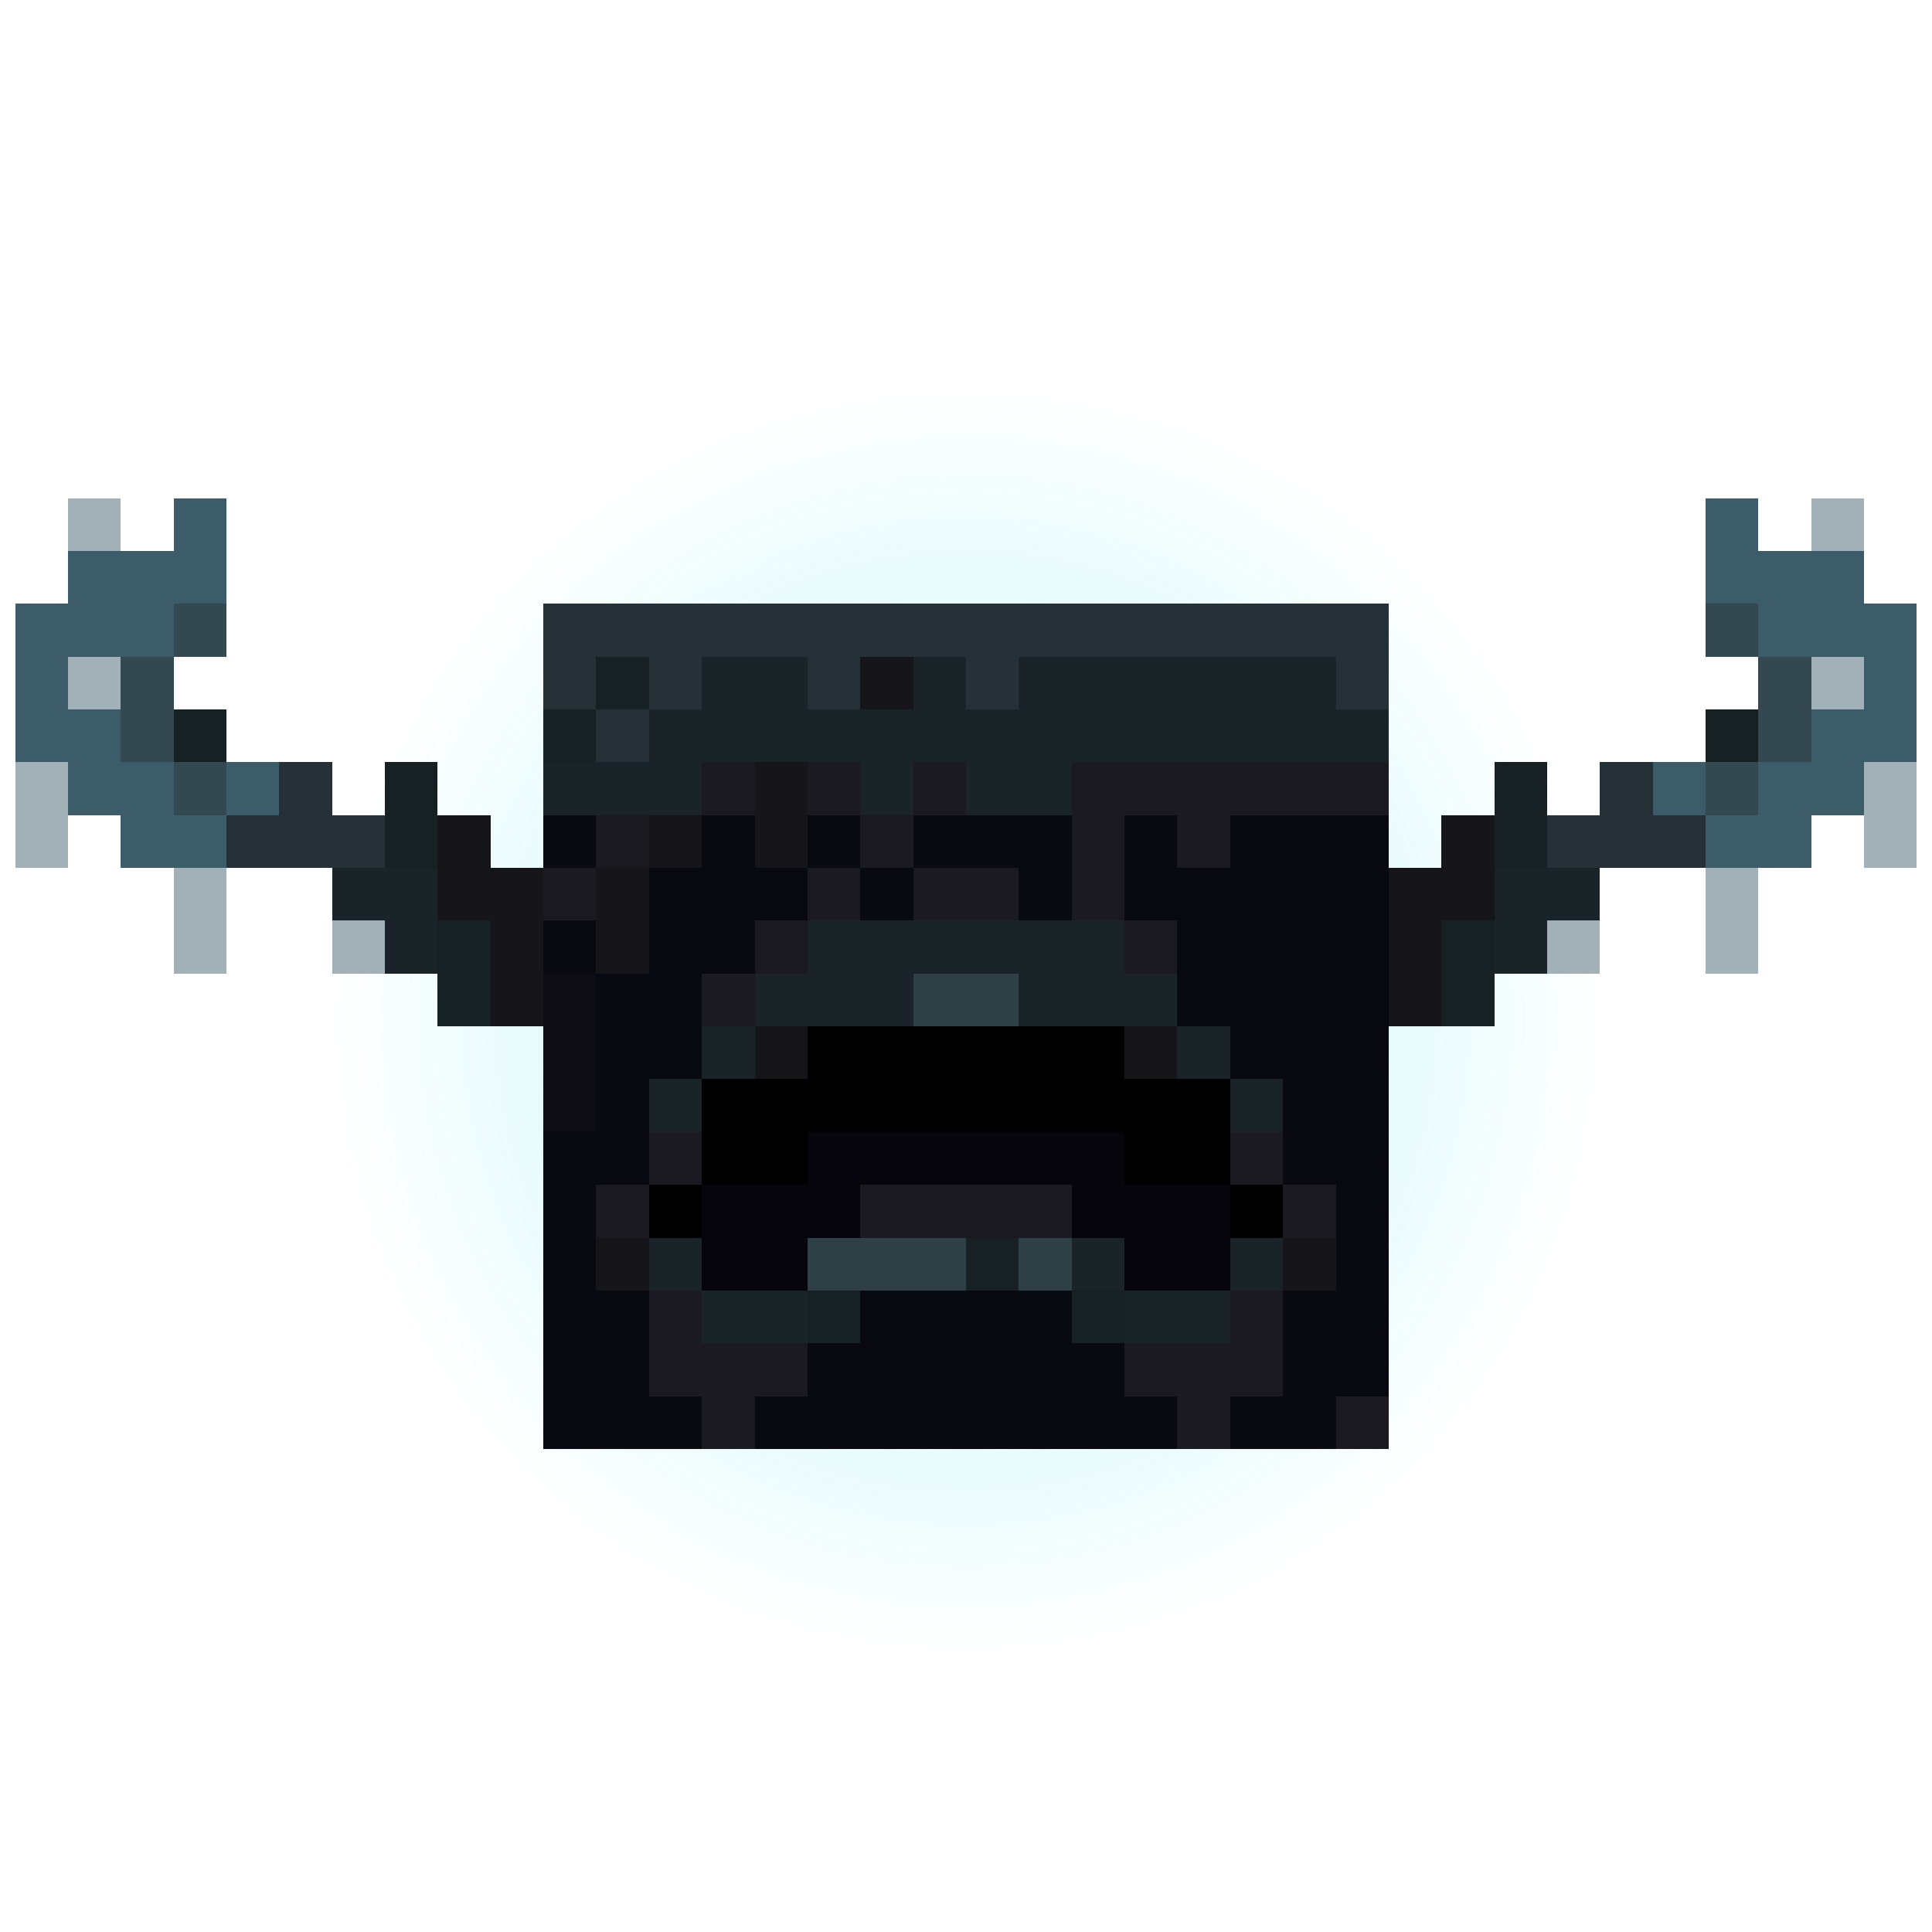
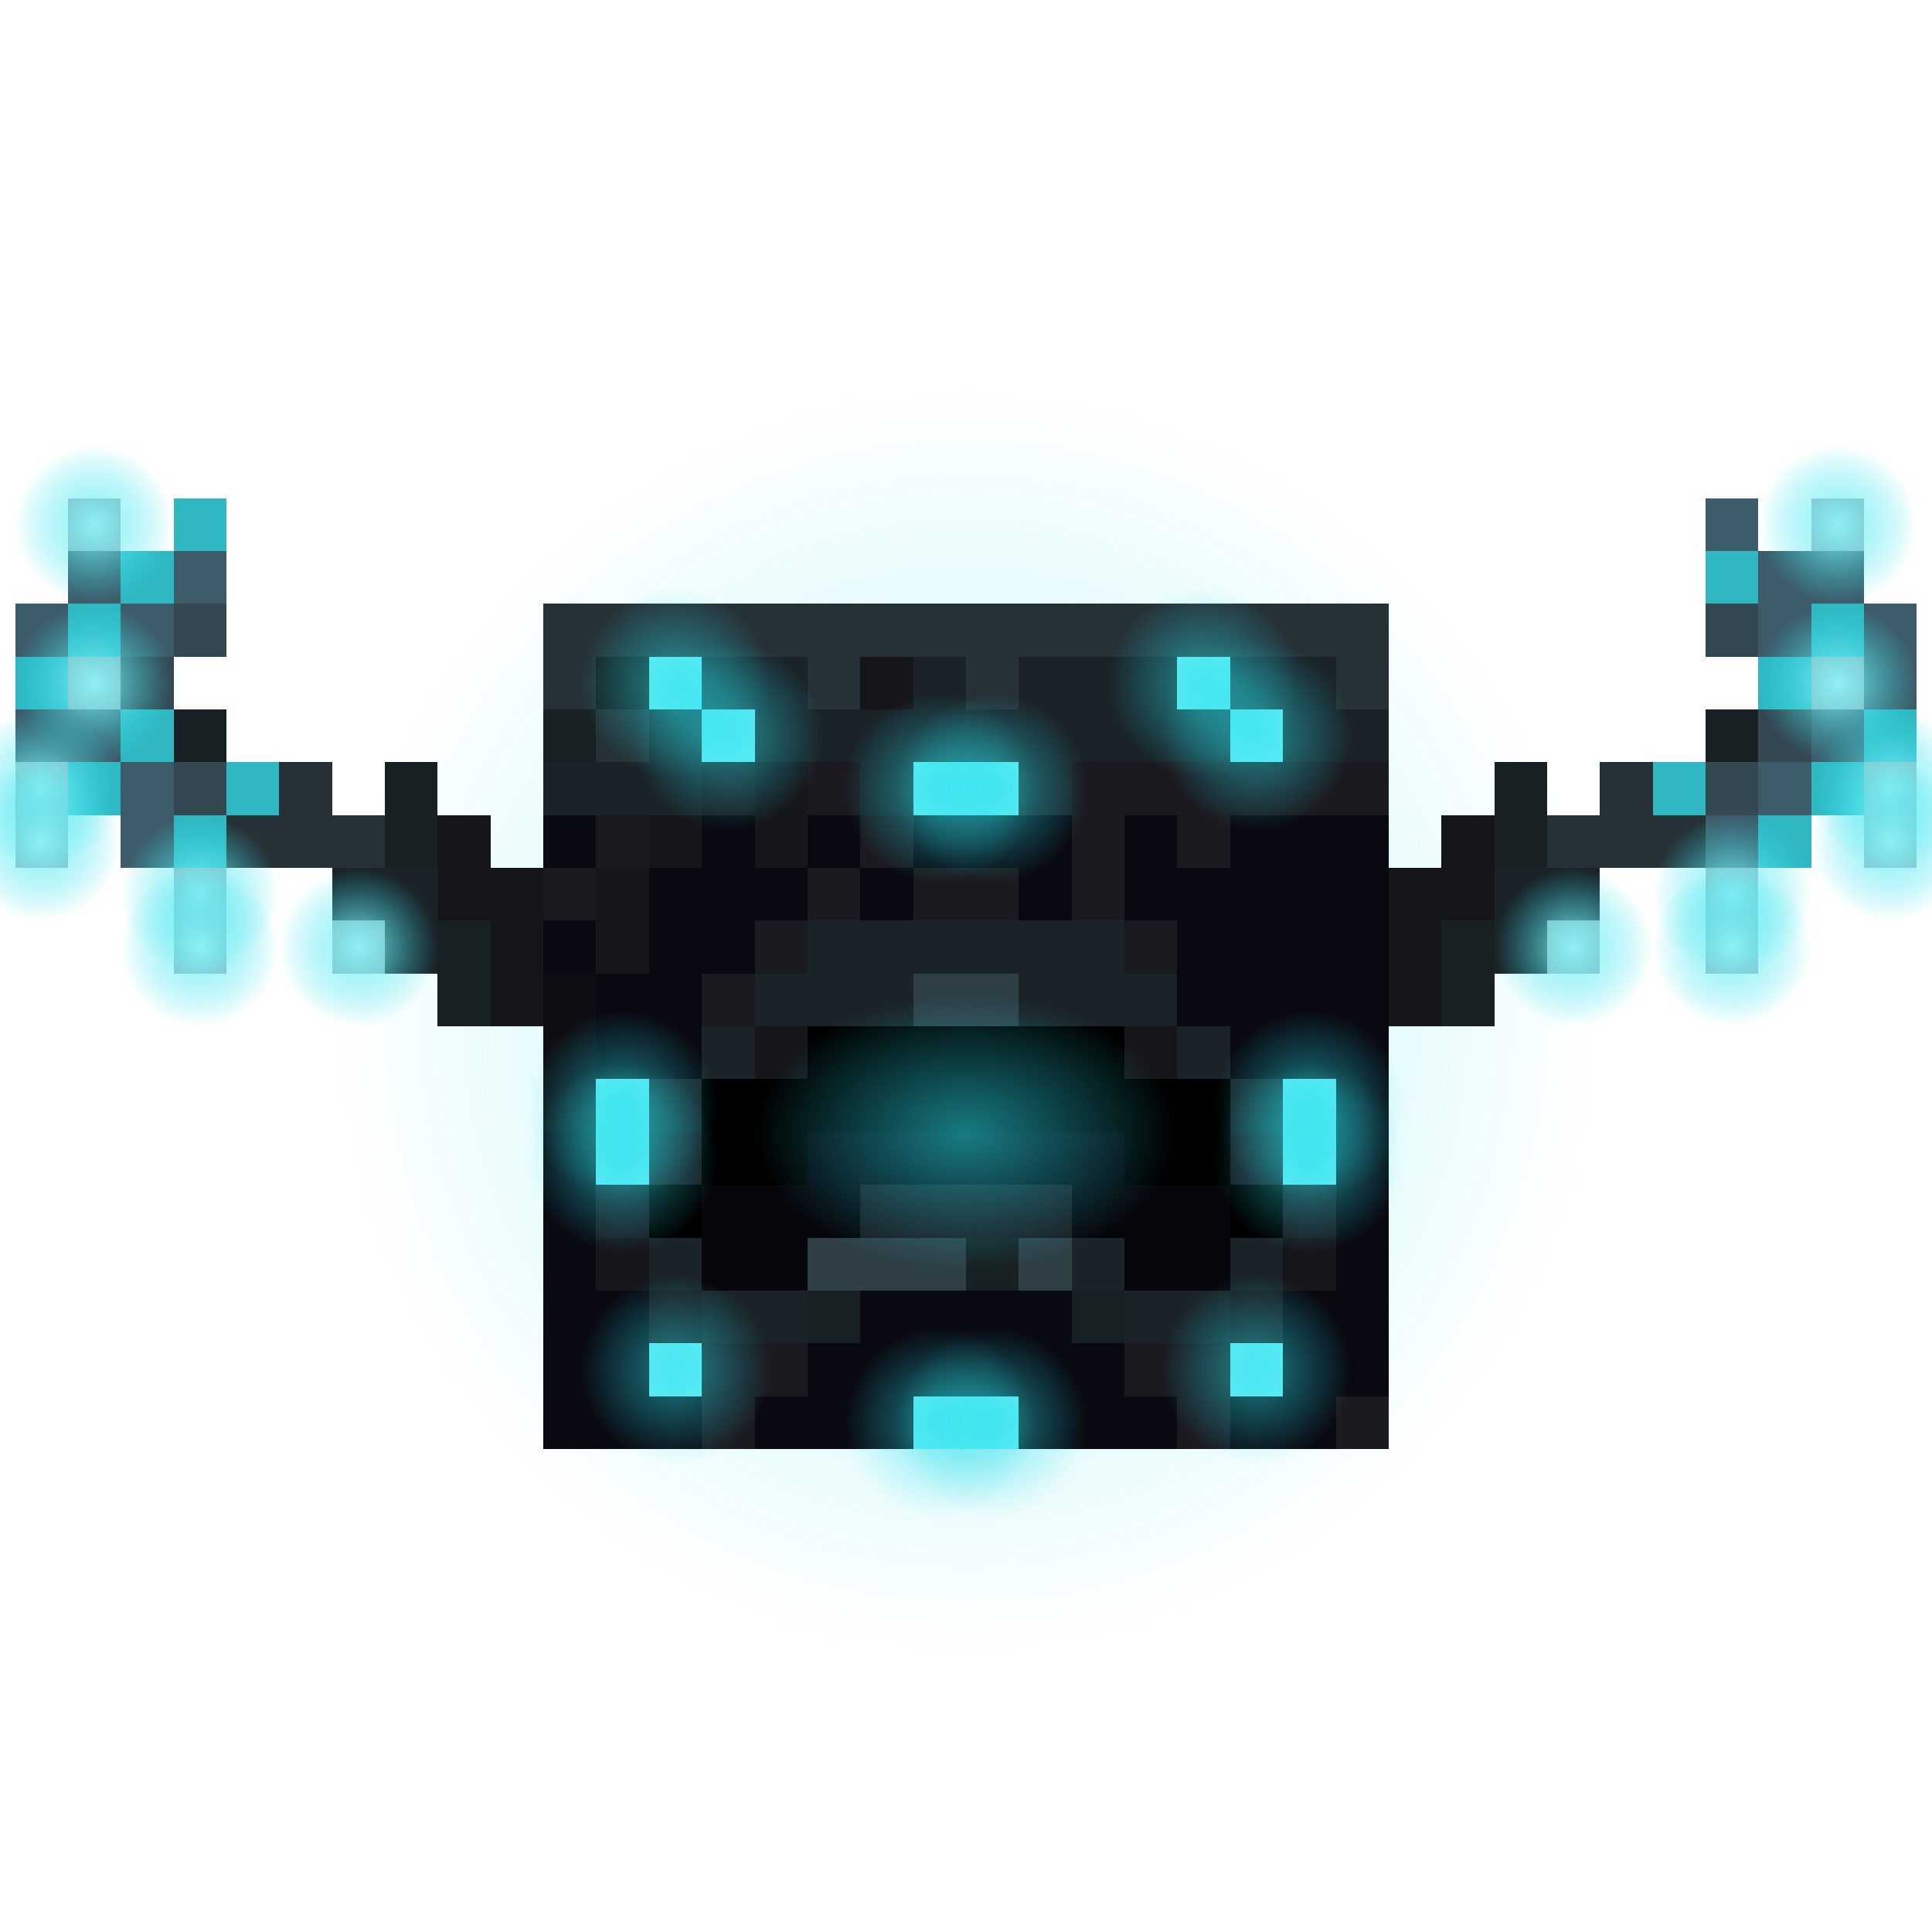
<svg xmlns="http://www.w3.org/2000/svg" width="256" height="256" version="1.1" viewBox="0 0 256 256">
  <defs>
    <linearGradient id="bg" x1="0" y1="0" x2="0" y2="1">
      <stop offset="0" stop-color="#123842" />
      <stop offset="1" stop-color="#050f12" />
    </linearGradient>
    <radialGradient id="halo" cx="0.5" cy="0.5" r="0.5">
      <stop offset="0" stop-color="#29dfeb" stop-opacity="0.35" />
      <stop offset="1" stop-color="#29dfeb" stop-opacity="0" />
    </radialGradient>
    <radialGradient id="earGlow" cx="0.5" cy="0.5" r="0.5">
      <stop offset="0" stop-color="#8ff6fb" stop-opacity="0.9" />
      <stop offset="1" stop-color="#29dfeb" stop-opacity="0" />
    </radialGradient>
    <linearGradient id="beam" x1="0" y1="1" x2="0" y2="0">
      <stop offset="0" stop-color="#3ff0f8" stop-opacity="0.75" />
      <stop offset="1" stop-color="#3ff0f8" stop-opacity="0" />
    </linearGradient>
    <radialGradient id="soulGlow" cx="0.5" cy="0.5" r="0.5">
      <stop offset="0" stop-color="#29dfeb" stop-opacity="0.55" />
      <stop offset="1" stop-color="#29dfeb" stop-opacity="0" />
    </radialGradient>
  </defs>
  <g shape-rendering="crispEdges">
    <circle cx="128" cy="135.3" r="84" fill="url(#halo)" />
    <rect x="9" y="66" width="7" height="7" fill="#a2b1b8" />
    <rect x="23" y="66" width="7" height="7" fill="#3d5c6a" />
    <rect x="226" y="66" width="7" height="7" fill="#3d5c6a" />
    <rect x="240" y="66" width="7" height="7" fill="#a2b1b8" />
    <rect x="9" y="73" width="21" height="7" fill="#3d5c6a" />
    <rect x="226" y="73" width="21" height="7" fill="#3d5c6a" />
    <rect x="2" y="80" width="21" height="7" fill="#3d5c6a" />
    <rect x="23" y="80" width="7" height="7" fill="#344852" />
    <rect x="72" y="80" width="112" height="7" fill="#263137" />
    <rect x="226" y="80" width="7" height="7" fill="#344852" />
    <rect x="233" y="80" width="21" height="7" fill="#3d5c6a" />
    <rect x="2" y="87" width="7" height="7" fill="#3d5c6a" />
    <rect x="9" y="87" width="7" height="7" fill="#a2b1b8" />
    <rect x="16" y="87" width="7" height="7" fill="#344852" />
    <rect x="72" y="87" width="7" height="7" fill="#263137" />
    <rect x="79" y="87" width="7" height="7" fill="#172123" />
    <rect x="86" y="87" width="7" height="7" fill="#263137" />
    <rect x="93" y="87" width="14" height="7" fill="#1a2328" />
    <rect x="107" y="87" width="7" height="7" fill="#263137" />
    <rect x="114" y="87" width="7" height="7" fill="#16151a" />
    <rect x="121" y="87" width="7" height="7" fill="#1a2328" />
    <rect x="128" y="87" width="7" height="7" fill="#263137" />
    <rect x="135" y="87" width="42" height="7" fill="#1a2328" />
    <rect x="177" y="87" width="7" height="7" fill="#263137" />
    <rect x="233" y="87" width="7" height="7" fill="#344852" />
    <rect x="240" y="87" width="7" height="7" fill="#a2b1b8" />
    <rect x="247" y="87" width="7" height="7" fill="#3d5c6a" />
    <rect x="2" y="94" width="14" height="7" fill="#3d5c6a" />
    <rect x="16" y="94" width="7" height="7" fill="#344852" />
    <rect x="23" y="94" width="7" height="7" fill="#172123" />
    <rect x="72" y="94" width="7" height="7" fill="#172123" />
    <rect x="79" y="94" width="7" height="7" fill="#263137" />
    <rect x="86" y="94" width="98" height="7" fill="#1a2328" />
    <rect x="226" y="94" width="7" height="7" fill="#172123" />
    <rect x="233" y="94" width="7" height="7" fill="#344852" />
    <rect x="240" y="94" width="14" height="7" fill="#3d5c6a" />
    <rect x="2" y="101" width="7" height="7" fill="#a2b1b8" />
    <rect x="9" y="101" width="14" height="7" fill="#3d5c6a" />
    <rect x="23" y="101" width="7" height="7" fill="#344852" />
    <rect x="30" y="101" width="7" height="7" fill="#3d5c6a" />
    <rect x="37" y="101" width="7" height="7" fill="#263137" />
    <rect x="51" y="101" width="7" height="7" fill="#172123" />
    <rect x="72" y="101" width="21" height="7" fill="#1a2328" />
    <rect x="93" y="101" width="7" height="7" fill="#1b1a20" />
    <rect x="100" y="101" width="7" height="7" fill="#16151a" />
    <rect x="107" y="101" width="7" height="7" fill="#1b1a20" />
    <rect x="114" y="101" width="7" height="7" fill="#1a2328" />
    <rect x="121" y="101" width="7" height="7" fill="#1b1a20" />
    <rect x="128" y="101" width="14" height="7" fill="#1a2328" />
    <rect x="142" y="101" width="42" height="7" fill="#1b1a20" />
    <rect x="198" y="101" width="7" height="7" fill="#172123" />
    <rect x="212" y="101" width="7" height="7" fill="#263137" />
    <rect x="219" y="101" width="7" height="7" fill="#3d5c6a" />
    <rect x="226" y="101" width="7" height="7" fill="#344852" />
    <rect x="233" y="101" width="14" height="7" fill="#3d5c6a" />
    <rect x="247" y="101" width="7" height="7" fill="#a2b1b8" />
    <rect x="2" y="108" width="7" height="7" fill="#a2b1b8" />
    <rect x="16" y="108" width="14" height="7" fill="#3d5c6a" />
    <rect x="30" y="108" width="21" height="7" fill="#263137" />
    <rect x="51" y="108" width="7" height="7" fill="#172123" />
    <rect x="58" y="108" width="7" height="7" fill="#16151a" />
    <rect x="72" y="108" width="7" height="7" fill="#090911" />
    <rect x="79" y="108" width="7" height="7" fill="#1b1a20" />
    <rect x="86" y="108" width="7" height="7" fill="#16151a" />
    <rect x="93" y="108" width="7" height="7" fill="#090911" />
    <rect x="100" y="108" width="7" height="7" fill="#16151a" />
    <rect x="107" y="108" width="7" height="7" fill="#090911" />
    <rect x="114" y="108" width="7" height="7" fill="#1b1a20" />
    <rect x="121" y="108" width="21" height="7" fill="#090911" />
    <rect x="142" y="108" width="7" height="7" fill="#1b1a20" />
    <rect x="149" y="108" width="7" height="7" fill="#090911" />
    <rect x="156" y="108" width="7" height="7" fill="#1b1a20" />
    <rect x="163" y="108" width="21" height="7" fill="#090911" />
    <rect x="191" y="108" width="7" height="7" fill="#16151a" />
    <rect x="198" y="108" width="7" height="7" fill="#172123" />
    <rect x="205" y="108" width="21" height="7" fill="#263137" />
    <rect x="226" y="108" width="14" height="7" fill="#3d5c6a" />
    <rect x="247" y="108" width="7" height="7" fill="#a2b1b8" />
    <rect x="23" y="115" width="7" height="7" fill="#a2b1b8" />
    <rect x="44" y="115" width="14" height="7" fill="#1a2328" />
    <rect x="58" y="115" width="14" height="7" fill="#16151a" />
    <rect x="72" y="115" width="7" height="7" fill="#1b1a20" />
    <rect x="79" y="115" width="7" height="7" fill="#16151a" />
    <rect x="86" y="115" width="21" height="7" fill="#090911" />
    <rect x="107" y="115" width="7" height="7" fill="#1b1a20" />
    <rect x="114" y="115" width="7" height="7" fill="#090911" />
    <rect x="121" y="115" width="14" height="7" fill="#1b1a20" />
    <rect x="135" y="115" width="7" height="7" fill="#090911" />
    <rect x="142" y="115" width="7" height="7" fill="#1b1a20" />
    <rect x="149" y="115" width="35" height="7" fill="#090911" />
    <rect x="184" y="115" width="14" height="7" fill="#16151a" />
    <rect x="198" y="115" width="14" height="7" fill="#1a2328" />
    <rect x="226" y="115" width="7" height="7" fill="#a2b1b8" />
    <rect x="23" y="122" width="7" height="7" fill="#a2b1b8" />
    <rect x="44" y="122" width="7" height="7" fill="#a2b1b8" />
    <rect x="51" y="122" width="7" height="7" fill="#1a2328" />
    <rect x="58" y="122" width="7" height="7" fill="#172123" />
    <rect x="65" y="122" width="7" height="7" fill="#16151a" />
    <rect x="72" y="122" width="7" height="7" fill="#090911" />
    <rect x="79" y="122" width="7" height="7" fill="#16151a" />
    <rect x="86" y="122" width="14" height="7" fill="#090911" />
    <rect x="100" y="122" width="7" height="7" fill="#1b1a20" />
    <rect x="107" y="122" width="42" height="7" fill="#1a2328" />
    <rect x="149" y="122" width="7" height="7" fill="#1b1a20" />
    <rect x="156" y="122" width="28" height="7" fill="#090911" />
    <rect x="184" y="122" width="7" height="7" fill="#16151a" />
    <rect x="191" y="122" width="7" height="7" fill="#172123" />
    <rect x="198" y="122" width="7" height="7" fill="#1a2328" />
    <rect x="205" y="122" width="7" height="7" fill="#a2b1b8" />
    <rect x="226" y="122" width="7" height="7" fill="#a2b1b8" />
    <rect x="58" y="129" width="7" height="7" fill="#172123" />
    <rect x="65" y="129" width="7" height="7" fill="#16151a" />
    <rect x="72" y="129" width="7" height="7" fill="#0e0d13" />
    <rect x="79" y="129" width="14" height="7" fill="#090911" />
    <rect x="93" y="129" width="7" height="7" fill="#1b1a20" />
    <rect x="100" y="129" width="21" height="7" fill="#1a2328" />
    <rect x="121" y="129" width="14" height="7" fill="#2e3f46" />
    <rect x="135" y="129" width="21" height="7" fill="#1a2328" />
    <rect x="156" y="129" width="28" height="7" fill="#090911" />
    <rect x="184" y="129" width="7" height="7" fill="#16151a" />
    <rect x="191" y="129" width="7" height="7" fill="#172123" />
    <rect x="72" y="136" width="7" height="7" fill="#0e0d13" />
    <rect x="79" y="136" width="14" height="7" fill="#090911" />
    <rect x="93" y="136" width="7" height="7" fill="#1a2328" />
    <rect x="100" y="136" width="7" height="7" fill="#16151a" />
    <rect x="107" y="136" width="42" height="7" fill="#000000" />
    <rect x="149" y="136" width="7" height="7" fill="#16151a" />
    <rect x="156" y="136" width="7" height="7" fill="#1a2328" />
    <rect x="163" y="136" width="21" height="7" fill="#090911" />
    <rect x="72" y="143" width="7" height="7" fill="#0e0d13" />
    <rect x="79" y="143" width="7" height="7" fill="#090911" />
    <rect x="86" y="143" width="7" height="7" fill="#1a2328" />
    <rect x="93" y="143" width="70" height="7" fill="#000000" />
    <rect x="163" y="143" width="7" height="7" fill="#1a2328" />
    <rect x="170" y="143" width="14" height="7" fill="#090911" />
    <rect x="72" y="150" width="14" height="7" fill="#090911" />
    <rect x="86" y="150" width="7" height="7" fill="#1b1a20" />
    <rect x="93" y="150" width="14" height="7" fill="#000000" />
    <rect x="107" y="150" width="42" height="7" fill="#06050b" />
    <rect x="149" y="150" width="14" height="7" fill="#000000" />
    <rect x="163" y="150" width="7" height="7" fill="#1b1a20" />
    <rect x="170" y="150" width="14" height="7" fill="#090911" />
    <rect x="72" y="157" width="7" height="7" fill="#090911" />
    <rect x="79" y="157" width="7" height="7" fill="#1b1a20" />
    <rect x="86" y="157" width="7" height="7" fill="#000000" />
    <rect x="93" y="157" width="21" height="7" fill="#06050b" />
    <rect x="114" y="157" width="28" height="7" fill="#1b1a20" />
    <rect x="142" y="157" width="21" height="7" fill="#06050b" />
    <rect x="163" y="157" width="7" height="7" fill="#000000" />
    <rect x="170" y="157" width="7" height="7" fill="#1b1a20" />
    <rect x="177" y="157" width="7" height="7" fill="#090911" />
    <rect x="72" y="164" width="7" height="7" fill="#090911" />
    <rect x="79" y="164" width="7" height="7" fill="#16151a" />
    <rect x="86" y="164" width="7" height="7" fill="#1a2328" />
    <rect x="93" y="164" width="14" height="7" fill="#06050b" />
    <rect x="107" y="164" width="21" height="7" fill="#2e3f46" />
    <rect x="128" y="164" width="7" height="7" fill="#172123" />
    <rect x="135" y="164" width="7" height="7" fill="#2e3f46" />
    <rect x="142" y="164" width="7" height="7" fill="#1a2328" />
    <rect x="149" y="164" width="14" height="7" fill="#06050b" />
    <rect x="163" y="164" width="7" height="7" fill="#1a2328" />
    <rect x="170" y="164" width="7" height="7" fill="#16151a" />
    <rect x="177" y="164" width="7" height="7" fill="#090911" />
    <rect x="72" y="171" width="14" height="7" fill="#090911" />
    <rect x="86" y="171" width="7" height="7" fill="#1b1a20" />
    <rect x="93" y="171" width="14" height="7" fill="#1a2328" />
    <rect x="107" y="171" width="7" height="7" fill="#172123" />
    <rect x="114" y="171" width="28" height="7" fill="#090911" />
    <rect x="142" y="171" width="7" height="7" fill="#172123" />
    <rect x="149" y="171" width="14" height="7" fill="#1a2328" />
    <rect x="163" y="171" width="7" height="7" fill="#1b1a20" />
    <rect x="170" y="171" width="14" height="7" fill="#090911" />
    <rect x="72" y="178" width="14" height="7" fill="#090911" />
    <rect x="86" y="178" width="21" height="7" fill="#1b1a20" />
    <rect x="107" y="178" width="42" height="7" fill="#090911" />
    <rect x="149" y="178" width="21" height="7" fill="#1b1a20" />
    <rect x="170" y="178" width="14" height="7" fill="#090911" />
    <rect x="72" y="185" width="21" height="7" fill="#090911" />
    <rect x="93" y="185" width="7" height="7" fill="#1b1a20" />
    <rect x="100" y="185" width="56" height="7" fill="#090911" />
    <rect x="156" y="185" width="7" height="7" fill="#1b1a20" />
    <rect x="163" y="185" width="14" height="7" fill="#090911" />
    <rect x="177" y="185" width="7" height="7" fill="#1b1a20" />
+     <rect x="86" y="87" width="7" height="7" fill="#6ff0f7" />
+     <rect x="93" y="94" width="7" height="7" fill="#6ff0f7" />
+     <rect x="156" y="87" width="7" height="7" fill="#6ff0f7" />
+     <rect x="163" y="94" width="7" height="7" fill="#6ff0f7" />
+     <rect x="121" y="101" width="7" height="7" fill="#6ff0f7" />
+     <rect x="128" y="101" width="7" height="7" fill="#6ff0f7" />
+     <rect x="79" y="143" width="7" height="7" fill="#6ff0f7" />
+     <rect x="79" y="150" width="7" height="7" fill="#6ff0f7" />
+     <rect x="170" y="143" width="7" height="7" fill="#6ff0f7" />
+     <rect x="170" y="150" width="7" height="7" fill="#6ff0f7" />
+     <rect x="86" y="178" width="7" height="7" fill="#6ff0f7" />
+     <rect x="163" y="178" width="7" height="7" fill="#6ff0f7" />
+     <rect x="121" y="185" width="7" height="7" fill="#6ff0f7" />
+     <rect x="128" y="185" width="7" height="7" fill="#6ff0f7" />
+     <rect x="23" y="66" width="7" height="7" fill="#2fb8c2" />
+     <rect x="16" y="73" width="7" height="7" fill="#2fb8c2" />
+     <rect x="226" y="73" width="7" height="7" fill="#2fb8c2" />
+     <rect x="9" y="80" width="7" height="7" fill="#2fb8c2" />
+     <rect x="240" y="80" width="7" height="7" fill="#2fb8c2" />
+     <rect x="2" y="87" width="7" height="7" fill="#2fb8c2" />
+     <rect x="233" y="87" width="7" height="7" fill="#2fb8c2" />
+     <rect x="16" y="94" width="7" height="7" fill="#2fb8c2" />
+     <rect x="247" y="94" width="7" height="7" fill="#2fb8c2" />
+     <rect x="9" y="101" width="7" height="7" fill="#2fb8c2" />
+     <rect x="30" y="101" width="7" height="7" fill="#2fb8c2" />
+     <rect x="219" y="101" width="7" height="7" fill="#2fb8c2" />
+     <rect x="240" y="101" width="7" height="7" fill="#2fb8c2" />
+     <rect x="23" y="108" width="7" height="7" fill="#2fb8c2" />
+     <rect x="233" y="108" width="7" height="7" fill="#2fb8c2" />
+     <ellipse cx="128" cy="150" rx="28" ry="18.2" fill="url(#soulGlow)" />
+     <circle cx="12.5" cy="69.5" r="10.5" fill="url(#earGlow)" />
+     <circle cx="243.5" cy="69.5" r="10.5" fill="url(#earGlow)" />
+     <circle cx="12.5" cy="90.5" r="10.5" fill="url(#earGlow)" />
+     <circle cx="243.5" cy="90.5" r="10.5" fill="url(#earGlow)" />
+     <circle cx="5.5" cy="104.5" r="10.5" fill="url(#earGlow)" />
+     <circle cx="250.5" cy="104.5" r="10.5" fill="url(#earGlow)" />
+     <circle cx="5.5" cy="111.5" r="10.5" fill="url(#earGlow)" />
+     <circle cx="250.5" cy="111.5" r="10.5" fill="url(#earGlow)" />
+     <circle cx="26.5" cy="118.5" r="10.5" fill="url(#earGlow)" />
+     <circle cx="229.5" cy="118.5" r="10.5" fill="url(#earGlow)" />
+     <circle cx="26.5" cy="125.5" r="10.5" fill="url(#earGlow)" />
+     <circle cx="47.5" cy="125.5" r="10.5" fill="url(#earGlow)" />
+     <circle cx="208.5" cy="125.5" r="10.5" fill="url(#earGlow)" />
+     <circle cx="229.5" cy="125.5" r="10.5" fill="url(#earGlow)" />
+     <circle cx="89.5" cy="90.5" r="12.6" fill="url(#soulGlow)" />
+     <circle cx="96.5" cy="97.5" r="12.6" fill="url(#soulGlow)" />
+     <circle cx="159.5" cy="90.5" r="12.6" fill="url(#soulGlow)" />
+     <circle cx="166.5" cy="97.5" r="12.6" fill="url(#soulGlow)" />
+     <circle cx="124.5" cy="104.5" r="12.6" fill="url(#soulGlow)" />
+     <circle cx="131.5" cy="104.5" r="12.6" fill="url(#soulGlow)" />
+     <circle cx="82.5" cy="146.5" r="12.6" fill="url(#soulGlow)" />
+     <circle cx="82.5" cy="153.5" r="12.6" fill="url(#soulGlow)" />
+     <circle cx="173.5" cy="146.5" r="12.6" fill="url(#soulGlow)" />
+     <circle cx="173.5" cy="153.5" r="12.6" fill="url(#soulGlow)" />
+     <circle cx="89.5" cy="181.5" r="12.6" fill="url(#soulGlow)" />
+     <circle cx="166.5" cy="181.5" r="12.6" fill="url(#soulGlow)" />
+     <circle cx="124.5" cy="188.5" r="12.6" fill="url(#soulGlow)" />
+     <circle cx="131.5" cy="188.5" r="12.6" fill="url(#soulGlow)" />
  </g>
</svg>
